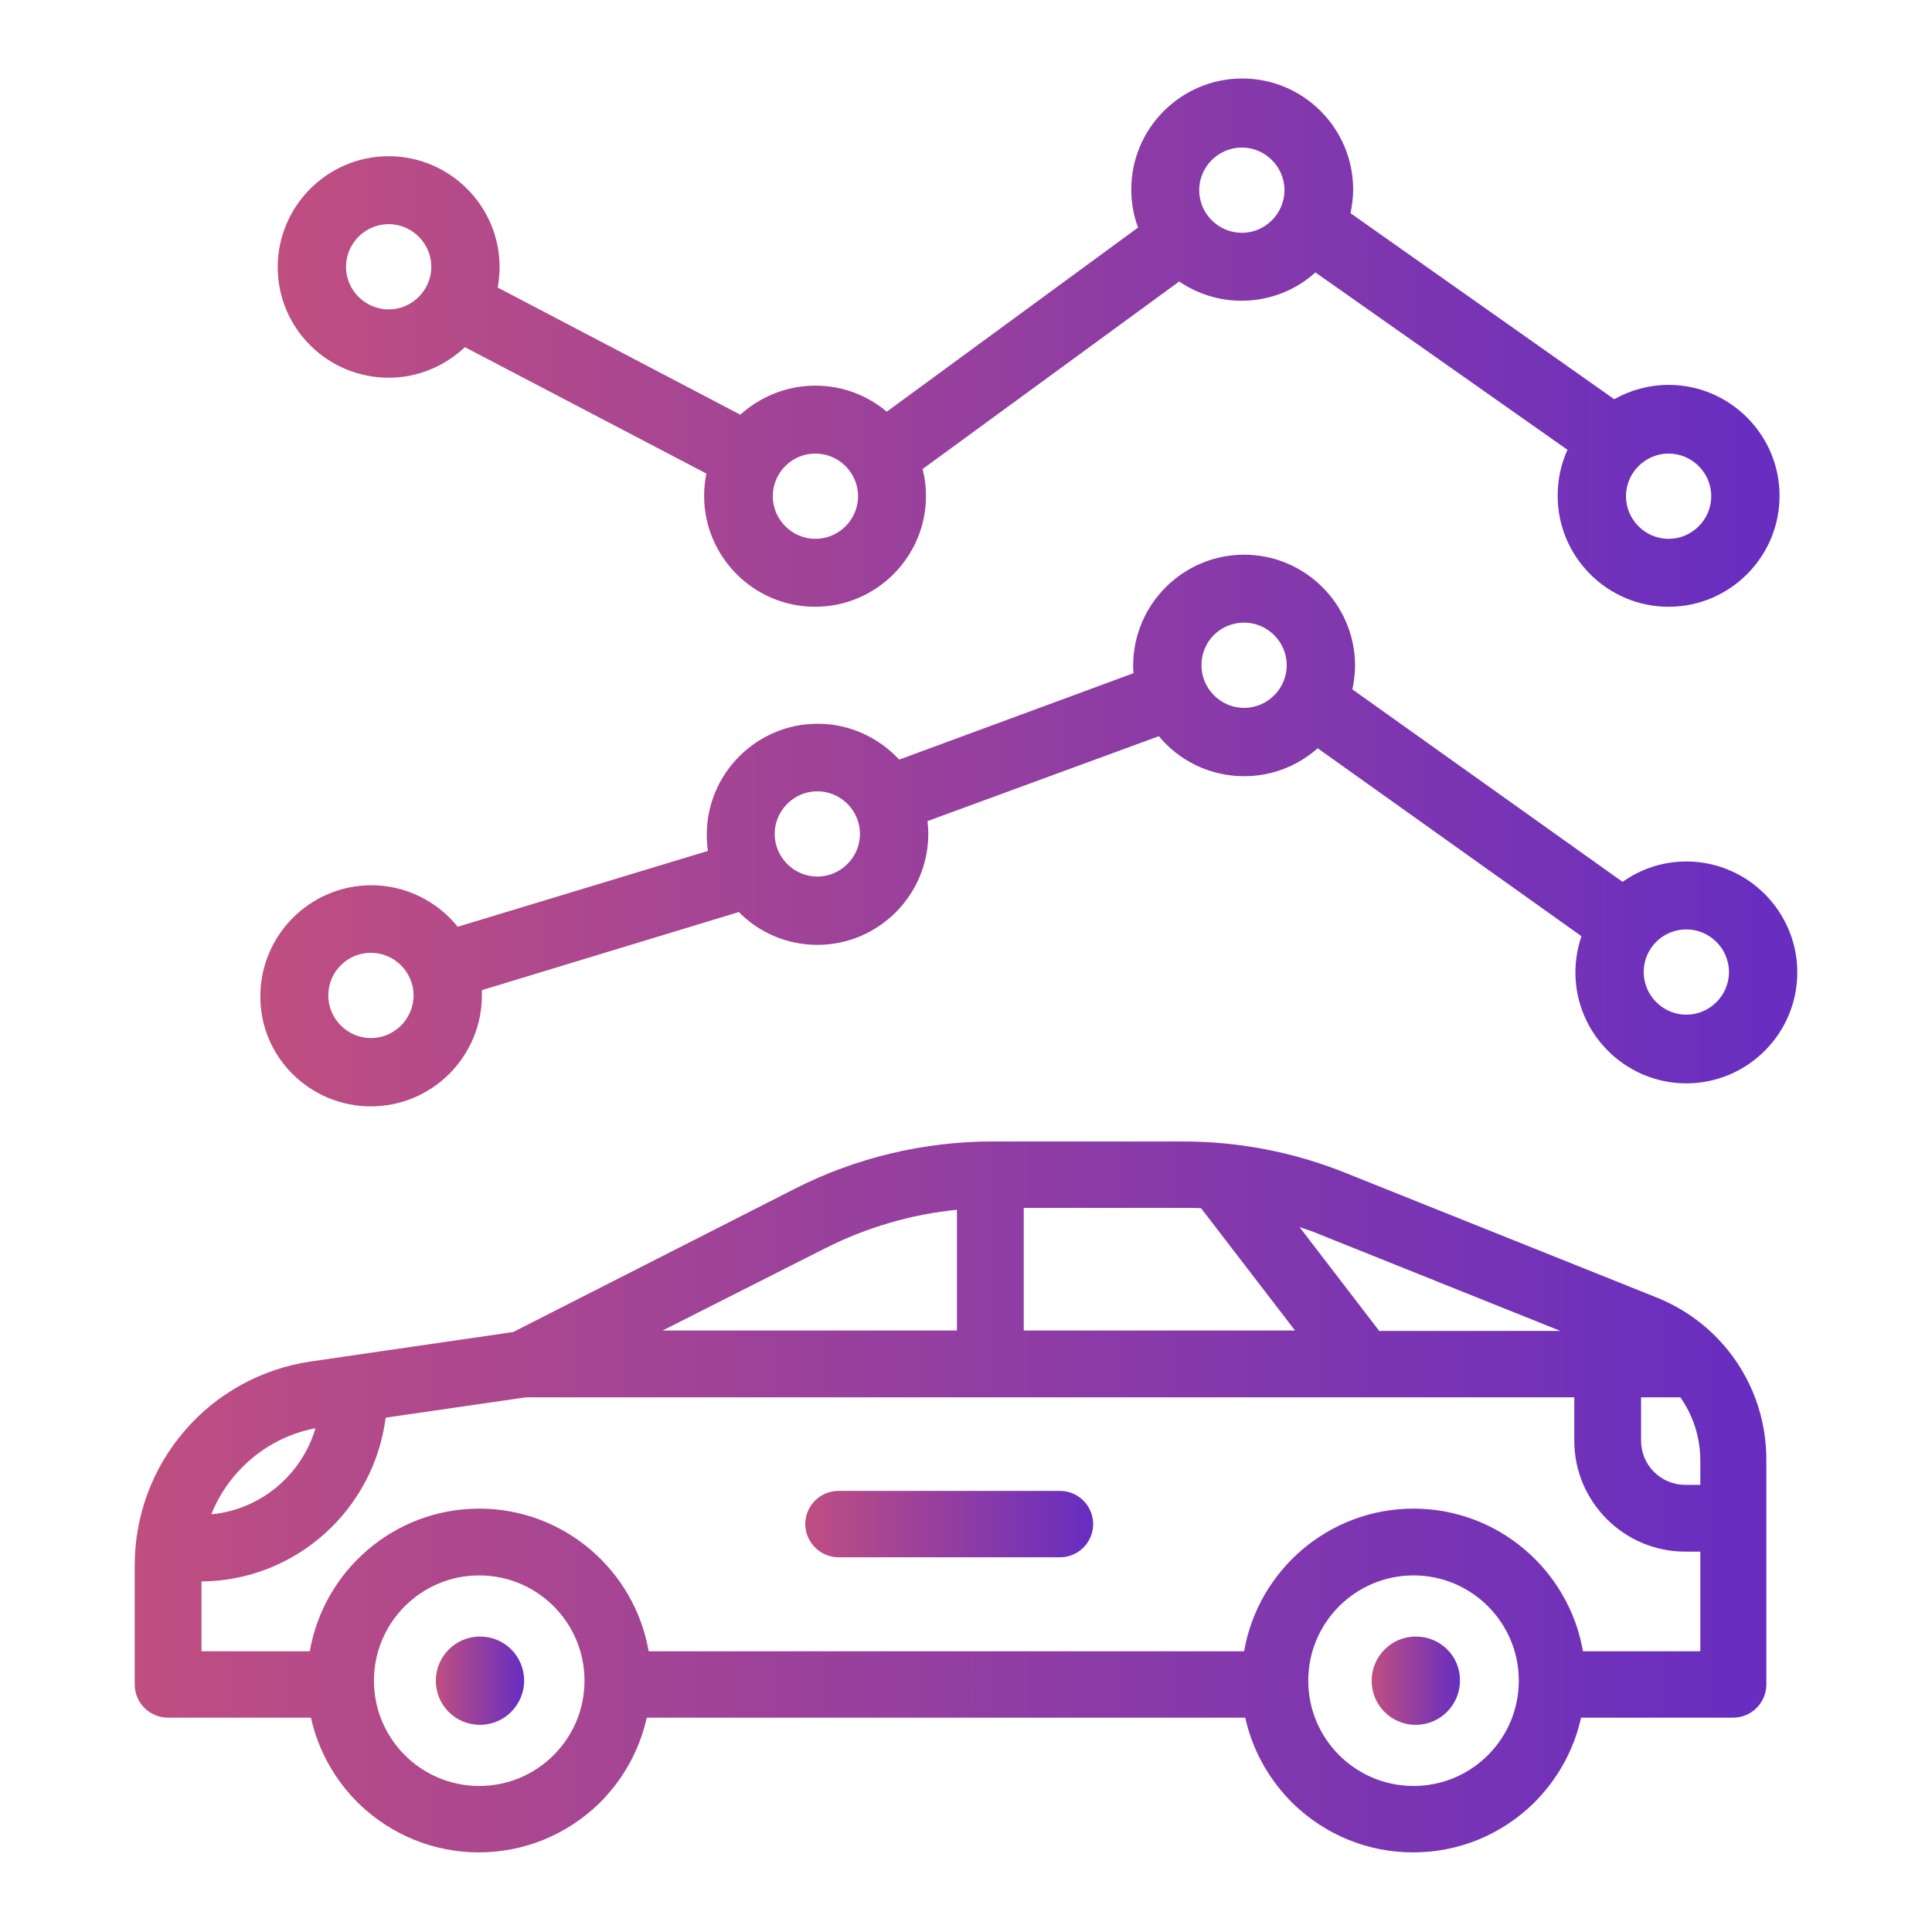
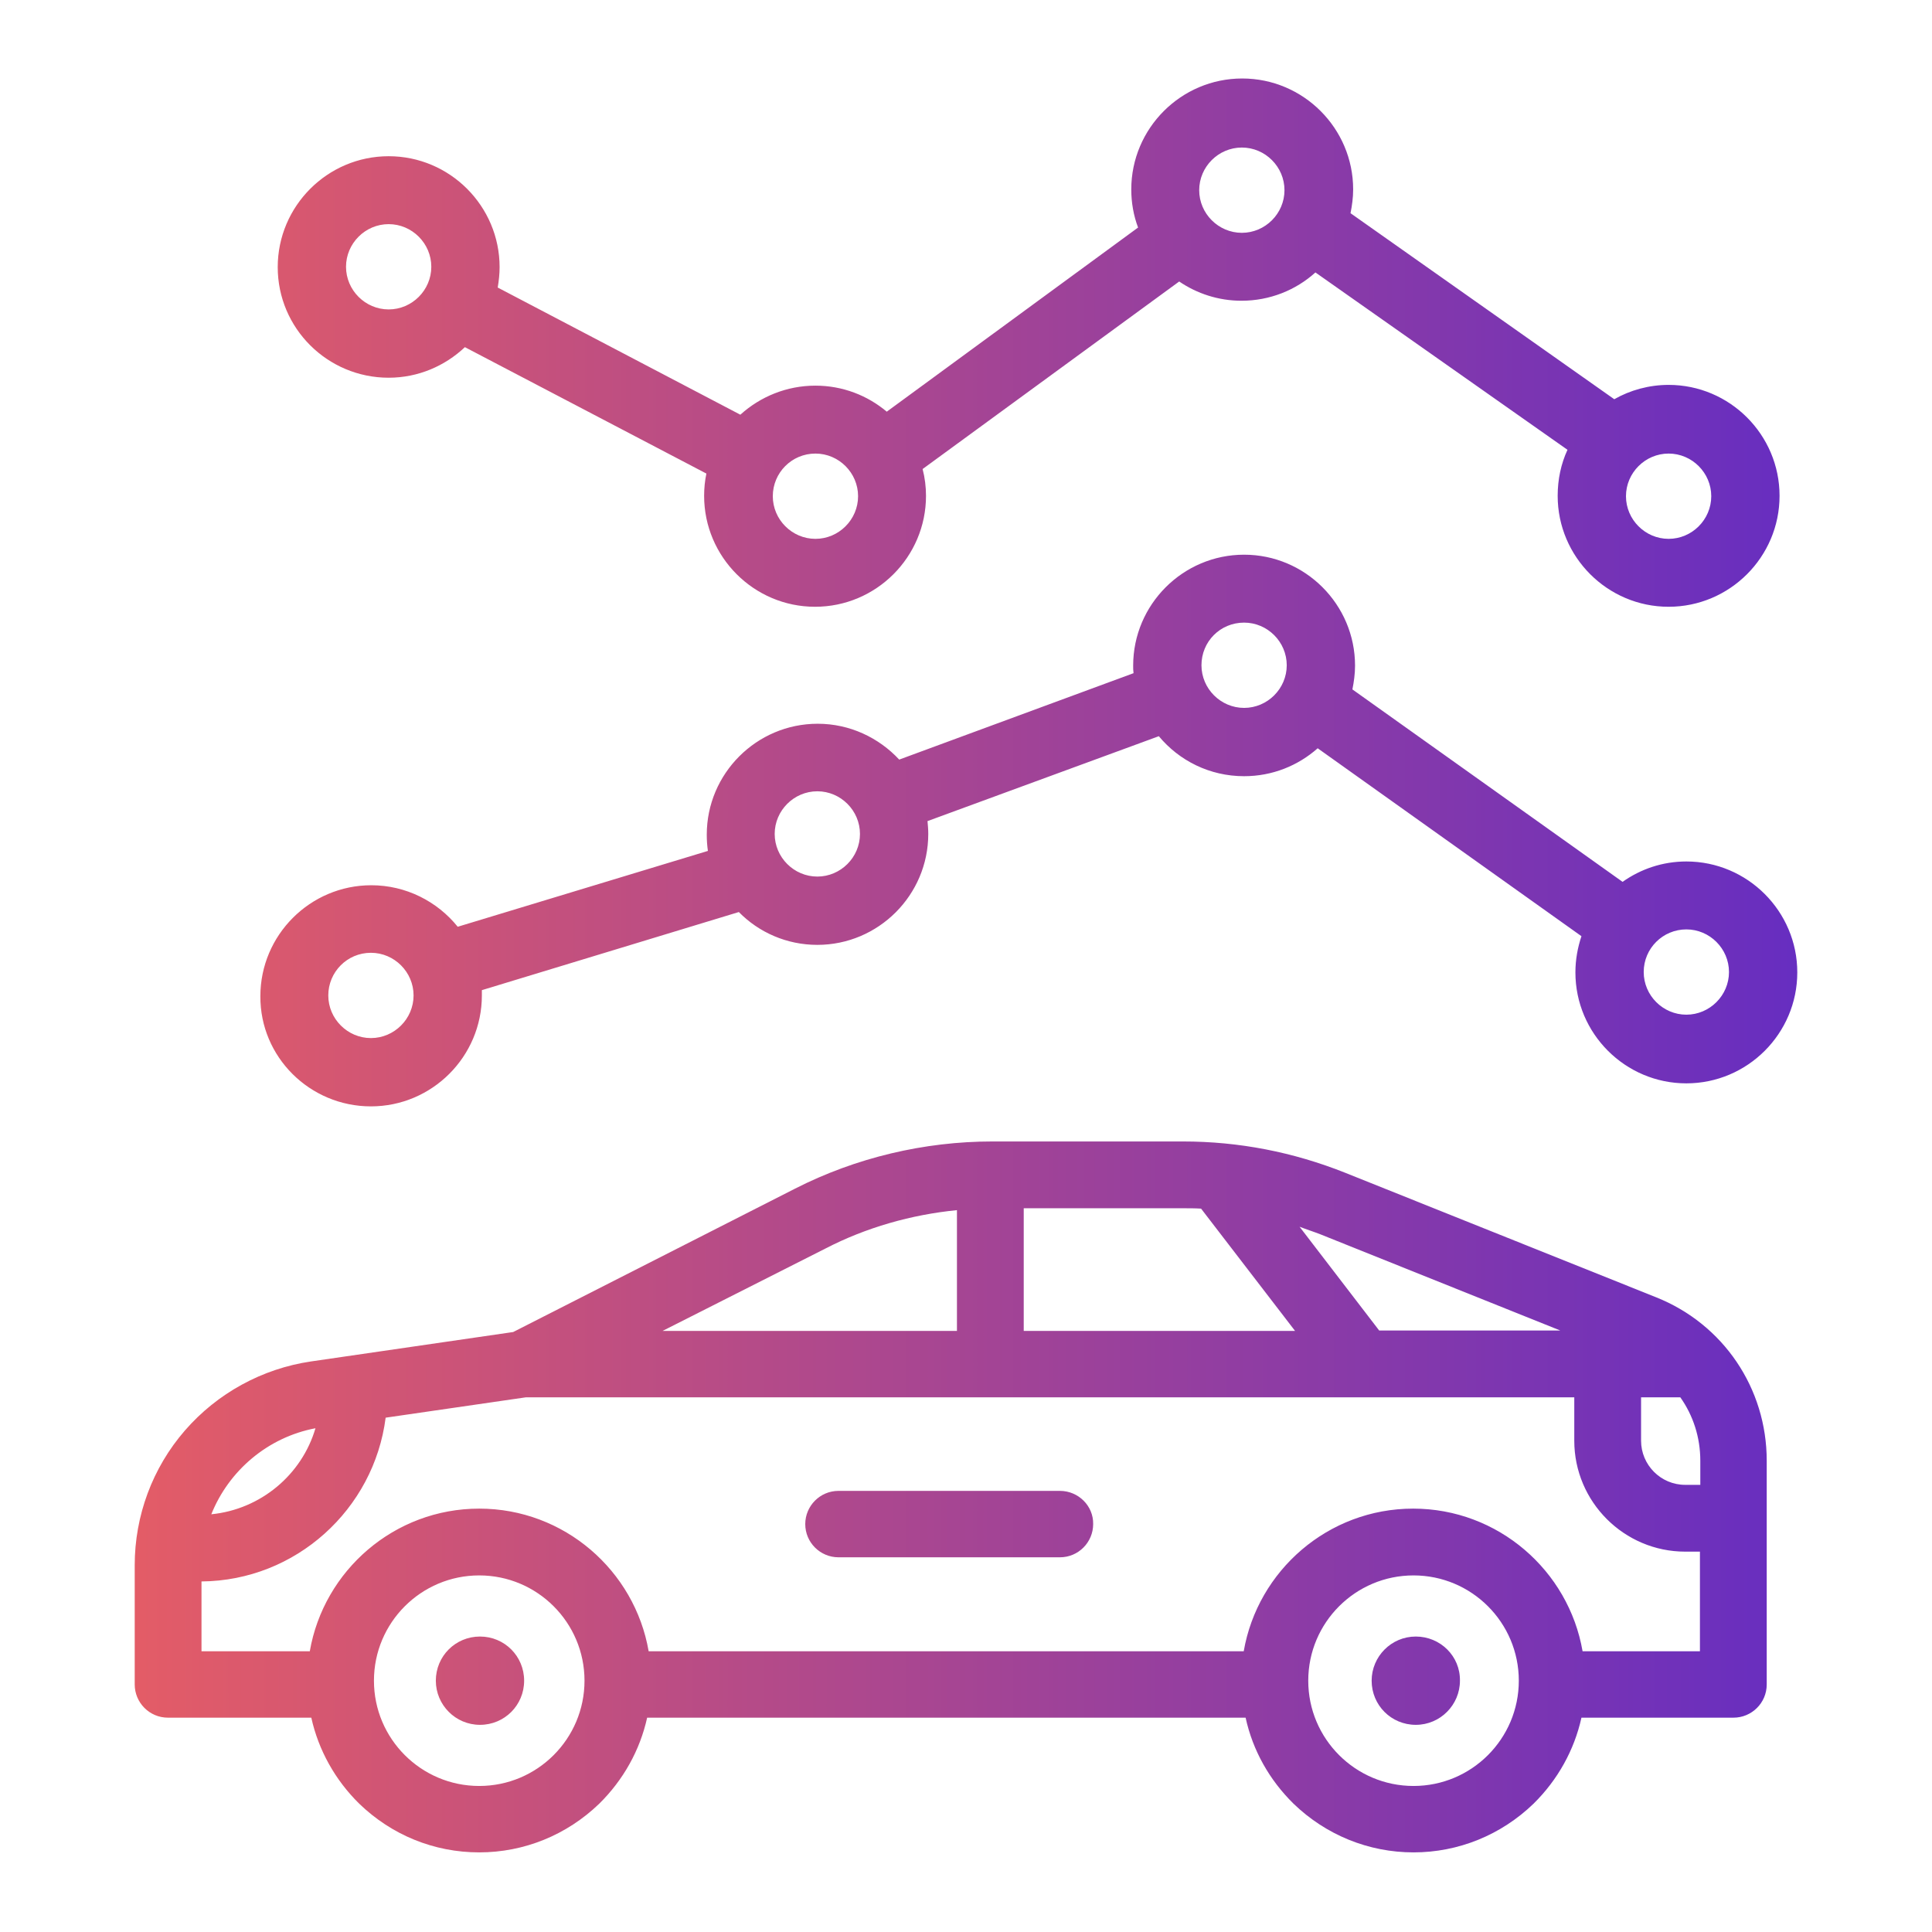
<svg xmlns="http://www.w3.org/2000/svg" version="1.1" id="Слой_1" x="0px" y="0px" viewBox="0 0 512 512" style="enable-background:new 0 0 512 512;" xml:space="preserve">
  <style type="text/css">
	.st0{fill:url(#SVGID_1_);}
- 	.st1{fill:url(#SVGID_2_);}
- 	.st2{fill:url(#SVGID_3_);}
- 	.st3{fill:url(#SVGID_4_);}
- 	.st4{fill:url(#SVGID_5_);}
- 	.st5{fill:url(#SVGID_6_);}
</style>
-   <g>
-     <linearGradient id="SVGID_1_" gradientUnits="userSpaceOnUse" x1="-140.068" y1="396.729" x2="695.039" y2="396.729">
-       <stop offset="0" style="stop-color:#E35C67" />
-       <stop offset="1" style="stop-color:#381CE2" />
-     </linearGradient>
-     <path class="st0" d="M438.9,343.8l-82.4-33c-13.7-5.5-28.2-8.3-43-8.3H263c-18.1,0-36.2,4.3-52.3,12.5L136,353l-53.6,7.8   c-13,1.9-24.9,8.4-33.4,18.3c-8.6,9.9-13.3,22.6-13.3,35.7v31.6c0,4.9,4,8.8,8.8,8.8h37.9c1.9,8.6,6.3,16.5,12.7,22.8   c8.6,8.3,19.9,12.9,31.8,12.9c11.9,0,23.2-4.6,31.8-12.9c6.4-6.3,10.8-14.2,12.7-22.8H330c1.9,8.6,6.3,16.5,12.7,22.8   c8.6,8.3,19.8,12.9,31.8,12.9c12,0,23.2-4.6,31.8-12.9c6.4-6.3,10.8-14.2,12.7-22.8h40.3c4.9,0,8.8-4,8.8-8.8v-59.3   C468.2,367.9,456.7,350.9,438.9,343.8z M349.9,327.2l63.6,25.5h-48l-21.1-27.5C346.2,325.8,348.1,326.4,349.9,327.2z M271.3,320.1   h42.2c1.6,0,3.2,0,4.8,0.1l24.9,32.4h-71.9V320.1z M218.7,330.8c10.9-5.5,22.8-9,34.9-10.2v32h-78L218.7,330.8z M83.6,378.5   C80,390.8,69.1,400.1,56,401.3C60.6,389.8,70.9,380.9,83.6,378.5z M127,473.3c-15.4,0-27.9-12.5-27.9-27.9s12.5-27.9,27.9-27.9   s27.9,12.5,27.9,27.9C154.9,460.8,142.4,473.3,127,473.3z M374.6,473.3c-15.4,0-27.9-12.5-27.9-27.9s12.5-27.9,27.9-27.9   s27.9,12.5,27.9,27.9S390,473.3,374.6,473.3z M450.6,437.6h-31.1c-3.7-21.4-22.4-37.8-44.9-37.8c-22.5,0-41.2,16.4-44.9,37.8H171.9   c-3.7-21.4-22.4-37.8-44.9-37.8c-22.5,0-41.2,16.4-44.9,37.8H53.4v-18.5c25.1-0.2,45.7-19.1,48.8-43.4l37.2-5.4h221.8c0,0,0,0,0,0   c0,0,0,0,0,0h56v11.5c0,16.2,13.2,29.4,29.4,29.4h4V437.6z M450.6,393.5h-4c-6.4,0-11.7-5.2-11.7-11.7v-11.5h10.4   c3.4,4.8,5.3,10.6,5.3,16.8V393.5z" />
-     <linearGradient id="SVGID_2_" gradientUnits="userSpaceOnUse" x1="182.393" y1="403.995" x2="329.819" y2="403.995">
-       <stop offset="0" style="stop-color:#E35C67" />
-       <stop offset="1" style="stop-color:#381CE2" />
-     </linearGradient>
-     <path class="st1" d="M280.9,395.1h-58.7c-4.9,0-8.8,4-8.8,8.8s4,8.8,8.8,8.8h58.7c4.9,0,8.8-4,8.8-8.8S285.8,395.1,280.9,395.1z" />
-     <linearGradient id="SVGID_3_" gradientUnits="userSpaceOnUse" x1="105.935" y1="445.405" x2="151.209" y2="445.405">
-       <stop offset="0" style="stop-color:#E35C67" />
-       <stop offset="1" style="stop-color:#381CE2" />
-     </linearGradient>
-     <path class="st2" d="M127.2,433.7c-6.5,0-11.7,5.3-11.7,11.7c0,6.5,5.2,11.7,11.7,11.7c6.5,0,11.7-5.3,11.7-11.7   C138.9,438.9,133.7,433.7,127.2,433.7z" />
-     <linearGradient id="SVGID_4_" gradientUnits="userSpaceOnUse" x1="353.981" y1="445.405" x2="399.255" y2="445.405">
-       <stop offset="0" style="stop-color:#E35C67" />
-       <stop offset="1" style="stop-color:#381CE2" />
-     </linearGradient>
-     <path class="st3" d="M375.2,433.7c-6.5,0-11.7,5.3-11.7,11.7c0,6.5,5.2,11.7,11.7,11.7c6.5,0,11.7-5.3,11.7-11.7   C387,438.9,381.7,433.7,375.2,433.7z" />
-     <linearGradient id="SVGID_5_" gradientUnits="userSpaceOnUse" x1="-88.095" y1="90.961" x2="680.251" y2="90.961">
-       <stop offset="0" style="stop-color:#E35C67" />
-       <stop offset="1" style="stop-color:#381CE2" />
-     </linearGradient>
-     <path class="st4" d="M103,100.1c7.8,0,14.9-3.1,20.2-8.1l64,33.5c-0.4,1.9-0.6,3.9-0.6,5.9c0,16.2,13.2,29.4,29.4,29.4   c16.2,0,29.4-13.2,29.4-29.4c0-2.4-0.3-4.8-0.9-7.1l68-49.7c4.7,3.2,10.4,5.1,16.5,5.1c7.5,0,14.4-2.8,19.6-7.5l66.8,47   c-1.7,3.7-2.6,7.8-2.6,12.2c0,16.2,13.2,29.4,29.4,29.4c16.2,0,29.4-13.2,29.4-29.4s-13.2-29.4-29.4-29.4c-5.2,0-10.2,1.4-14.4,3.8   l-69.9-49.3c0.4-2,0.7-4.1,0.7-6.3c0-16.2-13.2-29.4-29.4-29.4c-16.2,0-29.4,13.2-29.4,29.4c0,3.5,0.6,6.9,1.8,10.1L235,109.1   c-5.1-4.3-11.7-6.9-18.9-6.9c-7.6,0-14.6,2.9-19.9,7.7l-64.3-33.7c0.3-1.8,0.5-3.6,0.5-5.4c0-16.2-13.2-29.4-29.4-29.4   c-16.2,0-29.4,13.2-29.4,29.4C73.6,87,86.8,100.1,103,100.1z M442.2,120.2c6.2,0,11.3,5.1,11.3,11.3c0,6.2-5.1,11.3-11.3,11.3   s-11.3-5.1-11.3-11.3C430.9,125.3,436,120.2,442.2,120.2z M329.1,39.1c6.2,0,11.3,5.1,11.3,11.3c0,6.2-5.1,11.3-11.3,11.3   c-6.2,0-11.3-5.1-11.3-11.3C317.8,44.2,322.9,39.1,329.1,39.1z M216.1,120.2c6.2,0,11.3,5.1,11.3,11.3c0,6.2-5.1,11.3-11.3,11.3   c-6.2,0-11.3-5.1-11.3-11.3C204.8,125.3,209.8,120.2,216.1,120.2z M103,59.4c6.2,0,11.3,5.1,11.3,11.3c0,6.2-5.1,11.3-11.3,11.3   c-6.2,0-11.3-5.1-11.3-11.3C91.7,64.5,96.8,59.4,103,59.4z" />
-     <linearGradient id="SVGID_6_" gradientUnits="userSpaceOnUse" x1="-96.677" y1="220.062" x2="689.941" y2="220.062">
-       <stop offset="0" style="stop-color:#E35C67" />
-       <stop offset="1" style="stop-color:#381CE2" />
-     </linearGradient>
-     <path class="st5" d="M98.3,293.2c16.2,0,29.4-13.2,29.4-29.4c0-0.5,0-1,0-1.4l68.1-20.7c5.3,5.4,12.7,8.7,20.8,8.7   c16.2,0,29.4-13.2,29.4-29.4c0-1.2-0.1-2.3-0.2-3.4l61.3-22.5c5.4,6.5,13.5,10.6,22.6,10.6c7.5,0,14.3-2.8,19.5-7.4l69.9,49.8   c-1,3-1.6,6.2-1.6,9.6c0,16.2,13.2,29.4,29.4,29.4s29.4-13.2,29.4-29.4s-13.2-29.4-29.4-29.4c-6.3,0-12.1,2-16.9,5.4l-71.6-51   c0.4-2,0.7-4.1,0.7-6.3c0-16.2-13.2-29.4-29.4-29.4c-16.2,0-29.4,13.2-29.4,29.4c0,0.7,0,1.3,0.1,2l-62.1,22.9   c-5.4-5.8-13.1-9.5-21.6-9.5c-16.2,0-29.4,13.2-29.4,29.4c0,1.5,0.1,2.9,0.3,4.3l-66.3,20.1c-5.4-6.7-13.7-11-22.9-11   c-16.2,0-29.4,13.2-29.4,29.4C68.9,280.1,82.1,293.2,98.3,293.2z M446.9,246.3c6.2,0,11.3,5.1,11.3,11.3c0,6.2-5.1,11.3-11.3,11.3   s-11.3-5.1-11.3-11.3C435.6,251.3,440.7,246.3,446.9,246.3z M329.7,165c6.2,0,11.3,5.1,11.3,11.3c0,6.2-5.1,11.3-11.3,11.3   s-11.3-5.1-11.3-11.3C318.4,170,323.4,165,329.7,165z M216.6,209.7c6.2,0,11.3,5.1,11.3,11.3c0,6.2-5.1,11.3-11.3,11.3   s-11.3-5.1-11.3-11.3C205.3,214.8,210.4,209.7,216.6,209.7z M98.3,252.5c6.2,0,11.3,5.1,11.3,11.3c0,6.2-5.1,11.3-11.3,11.3   c-6.2,0-11.3-5.1-11.3-11.3C87,257.6,92,252.5,98.3,252.5z" />
-   </g>
+   <linearGradient id="SVGID_1_" gradientUnits="userSpaceOnUse" x1="36.886" y1="256" x2="641.663" y2="256">
+     <stop offset="0" style="stop-color:#E35C67" />
+     <stop offset="1" style="stop-color:#381CE2" />
+   </linearGradient>
+   <path class="st0" d="M280.9,395.1h-58.7c-4.9,0-8.8,4-8.8,8.8c0,4.9,4,8.8,8.8,8.8h58.7c4.9,0,8.8-4,8.8-8.8  C289.8,399.1,285.8,395.1,280.9,395.1z M138.9,445.4c0,6.5-5.2,11.7-11.7,11.7c-6.5,0-11.7-5.3-11.7-11.7c0-6.5,5.2-11.7,11.7-11.7  C133.7,433.7,138.9,438.9,138.9,445.4z M375.2,433.7c-6.5,0-11.7,5.3-11.7,11.7c0,6.5,5.2,11.7,11.7,11.7c6.5,0,11.7-5.3,11.7-11.7  C387,438.9,381.7,433.7,375.2,433.7z M468.2,387.1v59.3c0,4.9-4,8.8-8.8,8.8h-40.3c-1.9,8.6-6.3,16.5-12.7,22.8  c-8.6,8.3-19.9,12.9-31.8,12.9c-11.9,0-23.2-4.6-31.8-12.9c-6.4-6.3-10.8-14.1-12.7-22.8H171.5c-1.9,8.6-6.3,16.5-12.7,22.8  c-8.6,8.3-19.9,12.9-31.8,12.9c-12,0-23.2-4.6-31.8-12.9c-6.4-6.3-10.8-14.2-12.7-22.8H44.5c-4.9,0-8.8-4-8.8-8.8v-31.6  c0-13.1,4.7-25.8,13.3-35.7c8.6-9.9,20.5-16.4,33.4-18.3L136,353l74.7-38c16.1-8.2,34.2-12.5,52.3-12.5h50.5c14.8,0,29.2,2.8,43,8.3  l82.4,33C456.7,350.9,468.2,367.9,468.2,387.1z M344.4,325.1l21.1,27.5h48l-63.6-25.5C348.1,326.4,346.2,325.8,344.4,325.1z   M271.3,352.7h71.9l-24.9-32.4c-1.6-0.1-3.2-0.1-4.8-0.1h-42.2V352.7z M175.6,352.7h78v-32c-12.1,1.2-24.1,4.6-34.9,10.2  L175.6,352.7z M56,401.3c13.1-1.3,24-10.5,27.6-22.8C70.9,380.9,60.6,389.8,56,401.3z M154.9,445.4c0-15.4-12.5-27.9-27.9-27.9  c-15.4,0-27.9,12.5-27.9,27.9s12.5,27.9,27.9,27.9C142.4,473.3,154.9,460.8,154.9,445.4z M402.5,445.4c0-15.4-12.5-27.9-27.9-27.9  s-27.9,12.5-27.9,27.9s12.5,27.9,27.9,27.9S402.5,460.8,402.5,445.4z M450.6,411.2h-4c-16.2,0-29.4-13.2-29.4-29.4v-11.5h-56  c0,0,0,0,0,0c0,0,0,0,0,0H139.4l-37.2,5.4c-3.1,24.3-23.8,43.2-48.8,43.4v18.5h28.7c3.7-21.4,22.4-37.8,44.9-37.8  c22.5,0,41.2,16.4,44.9,37.8h157.7c3.7-21.4,22.4-37.8,44.9-37.8c22.5,0,41.2,16.4,44.9,37.8h31.1V411.2z M450.6,387.1  c0-6.2-1.9-12-5.3-16.8h-10.4v11.5c0,6.4,5.2,11.7,11.7,11.7h4V387.1z M103,100.1c7.8,0,14.9-3.1,20.2-8.1l64,33.5  c-0.4,1.9-0.6,3.9-0.6,5.9c0,16.2,13.2,29.4,29.4,29.4s29.4-13.2,29.4-29.4c0-2.4-0.3-4.8-0.9-7.1l68-49.7  c4.7,3.2,10.4,5.1,16.5,5.1c7.5,0,14.4-2.8,19.6-7.5l66.8,47c-1.7,3.7-2.6,7.8-2.6,12.2c0,16.2,13.2,29.4,29.4,29.4  s29.4-13.2,29.4-29.4s-13.2-29.4-29.4-29.4c-5.2,0-10.2,1.4-14.4,3.8l-69.9-49.3c0.4-2,0.7-4.1,0.7-6.3c0-16.2-13.2-29.4-29.4-29.4  s-29.4,13.2-29.4,29.4c0,3.5,0.6,6.9,1.8,10.1L235,109.1c-5.1-4.3-11.7-6.9-18.9-6.9c-7.6,0-14.6,2.9-19.9,7.7l-64.3-33.7  c0.3-1.8,0.5-3.6,0.5-5.4c0-16.2-13.2-29.4-29.4-29.4c-16.2,0-29.4,13.2-29.4,29.4C73.6,87,86.8,100.1,103,100.1z M442.2,120.2  c6.2,0,11.3,5.1,11.3,11.3c0,6.2-5.1,11.3-11.3,11.3c-6.2,0-11.3-5.1-11.3-11.3C430.9,125.3,436,120.2,442.2,120.2z M329.1,39.1  c6.2,0,11.3,5.1,11.3,11.3s-5.1,11.3-11.3,11.3c-6.2,0-11.3-5.1-11.3-11.3S322.9,39.1,329.1,39.1z M216.1,120.2  c6.2,0,11.3,5.1,11.3,11.3c0,6.2-5.1,11.3-11.3,11.3c-6.2,0-11.3-5.1-11.3-11.3C204.8,125.3,209.8,120.2,216.1,120.2z M103,59.4  c6.2,0,11.3,5.1,11.3,11.3s-5.1,11.3-11.3,11.3c-6.2,0-11.3-5.1-11.3-11.3S96.8,59.4,103,59.4z M98.3,293.2  c16.2,0,29.4-13.2,29.4-29.4c0-0.5,0-1,0-1.4l68.1-20.7c5.3,5.4,12.7,8.7,20.8,8.7c16.2,0,29.4-13.2,29.4-29.4  c0-1.2-0.1-2.3-0.2-3.4l61.3-22.5c5.4,6.5,13.5,10.6,22.6,10.6c7.5,0,14.3-2.8,19.5-7.4l69.9,49.8c-1,3-1.6,6.2-1.6,9.6  c0,16.2,13.2,29.4,29.4,29.4c16.2,0,29.4-13.2,29.4-29.4c0-16.2-13.2-29.4-29.4-29.4c-6.3,0-12.1,2-16.9,5.4l-71.6-51  c0.4-2,0.7-4.1,0.7-6.3c0-16.2-13.2-29.4-29.4-29.4s-29.4,13.2-29.4,29.4c0,0.7,0,1.3,0.1,2l-62.1,22.9c-5.4-5.8-13.1-9.5-21.6-9.5  c-16.2,0-29.4,13.2-29.4,29.4c0,1.5,0.1,2.9,0.3,4.3l-66.3,20.1c-5.4-6.7-13.7-11-22.9-11c-16.2,0-29.4,13.2-29.4,29.4  C68.9,280.1,82.1,293.2,98.3,293.2z M446.9,246.3c6.2,0,11.3,5.1,11.3,11.3c0,6.2-5.1,11.3-11.3,11.3c-6.2,0-11.3-5.1-11.3-11.3  C435.6,251.3,440.7,246.3,446.9,246.3z M329.7,165c6.2,0,11.3,5.1,11.3,11.3c0,6.2-5.1,11.3-11.3,11.3c-6.2,0-11.3-5.1-11.3-11.3  C318.4,170,323.4,165,329.7,165z M216.6,209.7c6.2,0,11.3,5.1,11.3,11.3c0,6.2-5.1,11.3-11.3,11.3c-6.2,0-11.3-5.1-11.3-11.3  C205.3,214.8,210.4,209.7,216.6,209.7z M98.3,252.5c6.2,0,11.3,5.1,11.3,11.3c0,6.2-5.1,11.3-11.3,11.3c-6.2,0-11.3-5.1-11.3-11.3  C87,257.6,92,252.5,98.3,252.5z" />
</svg>
